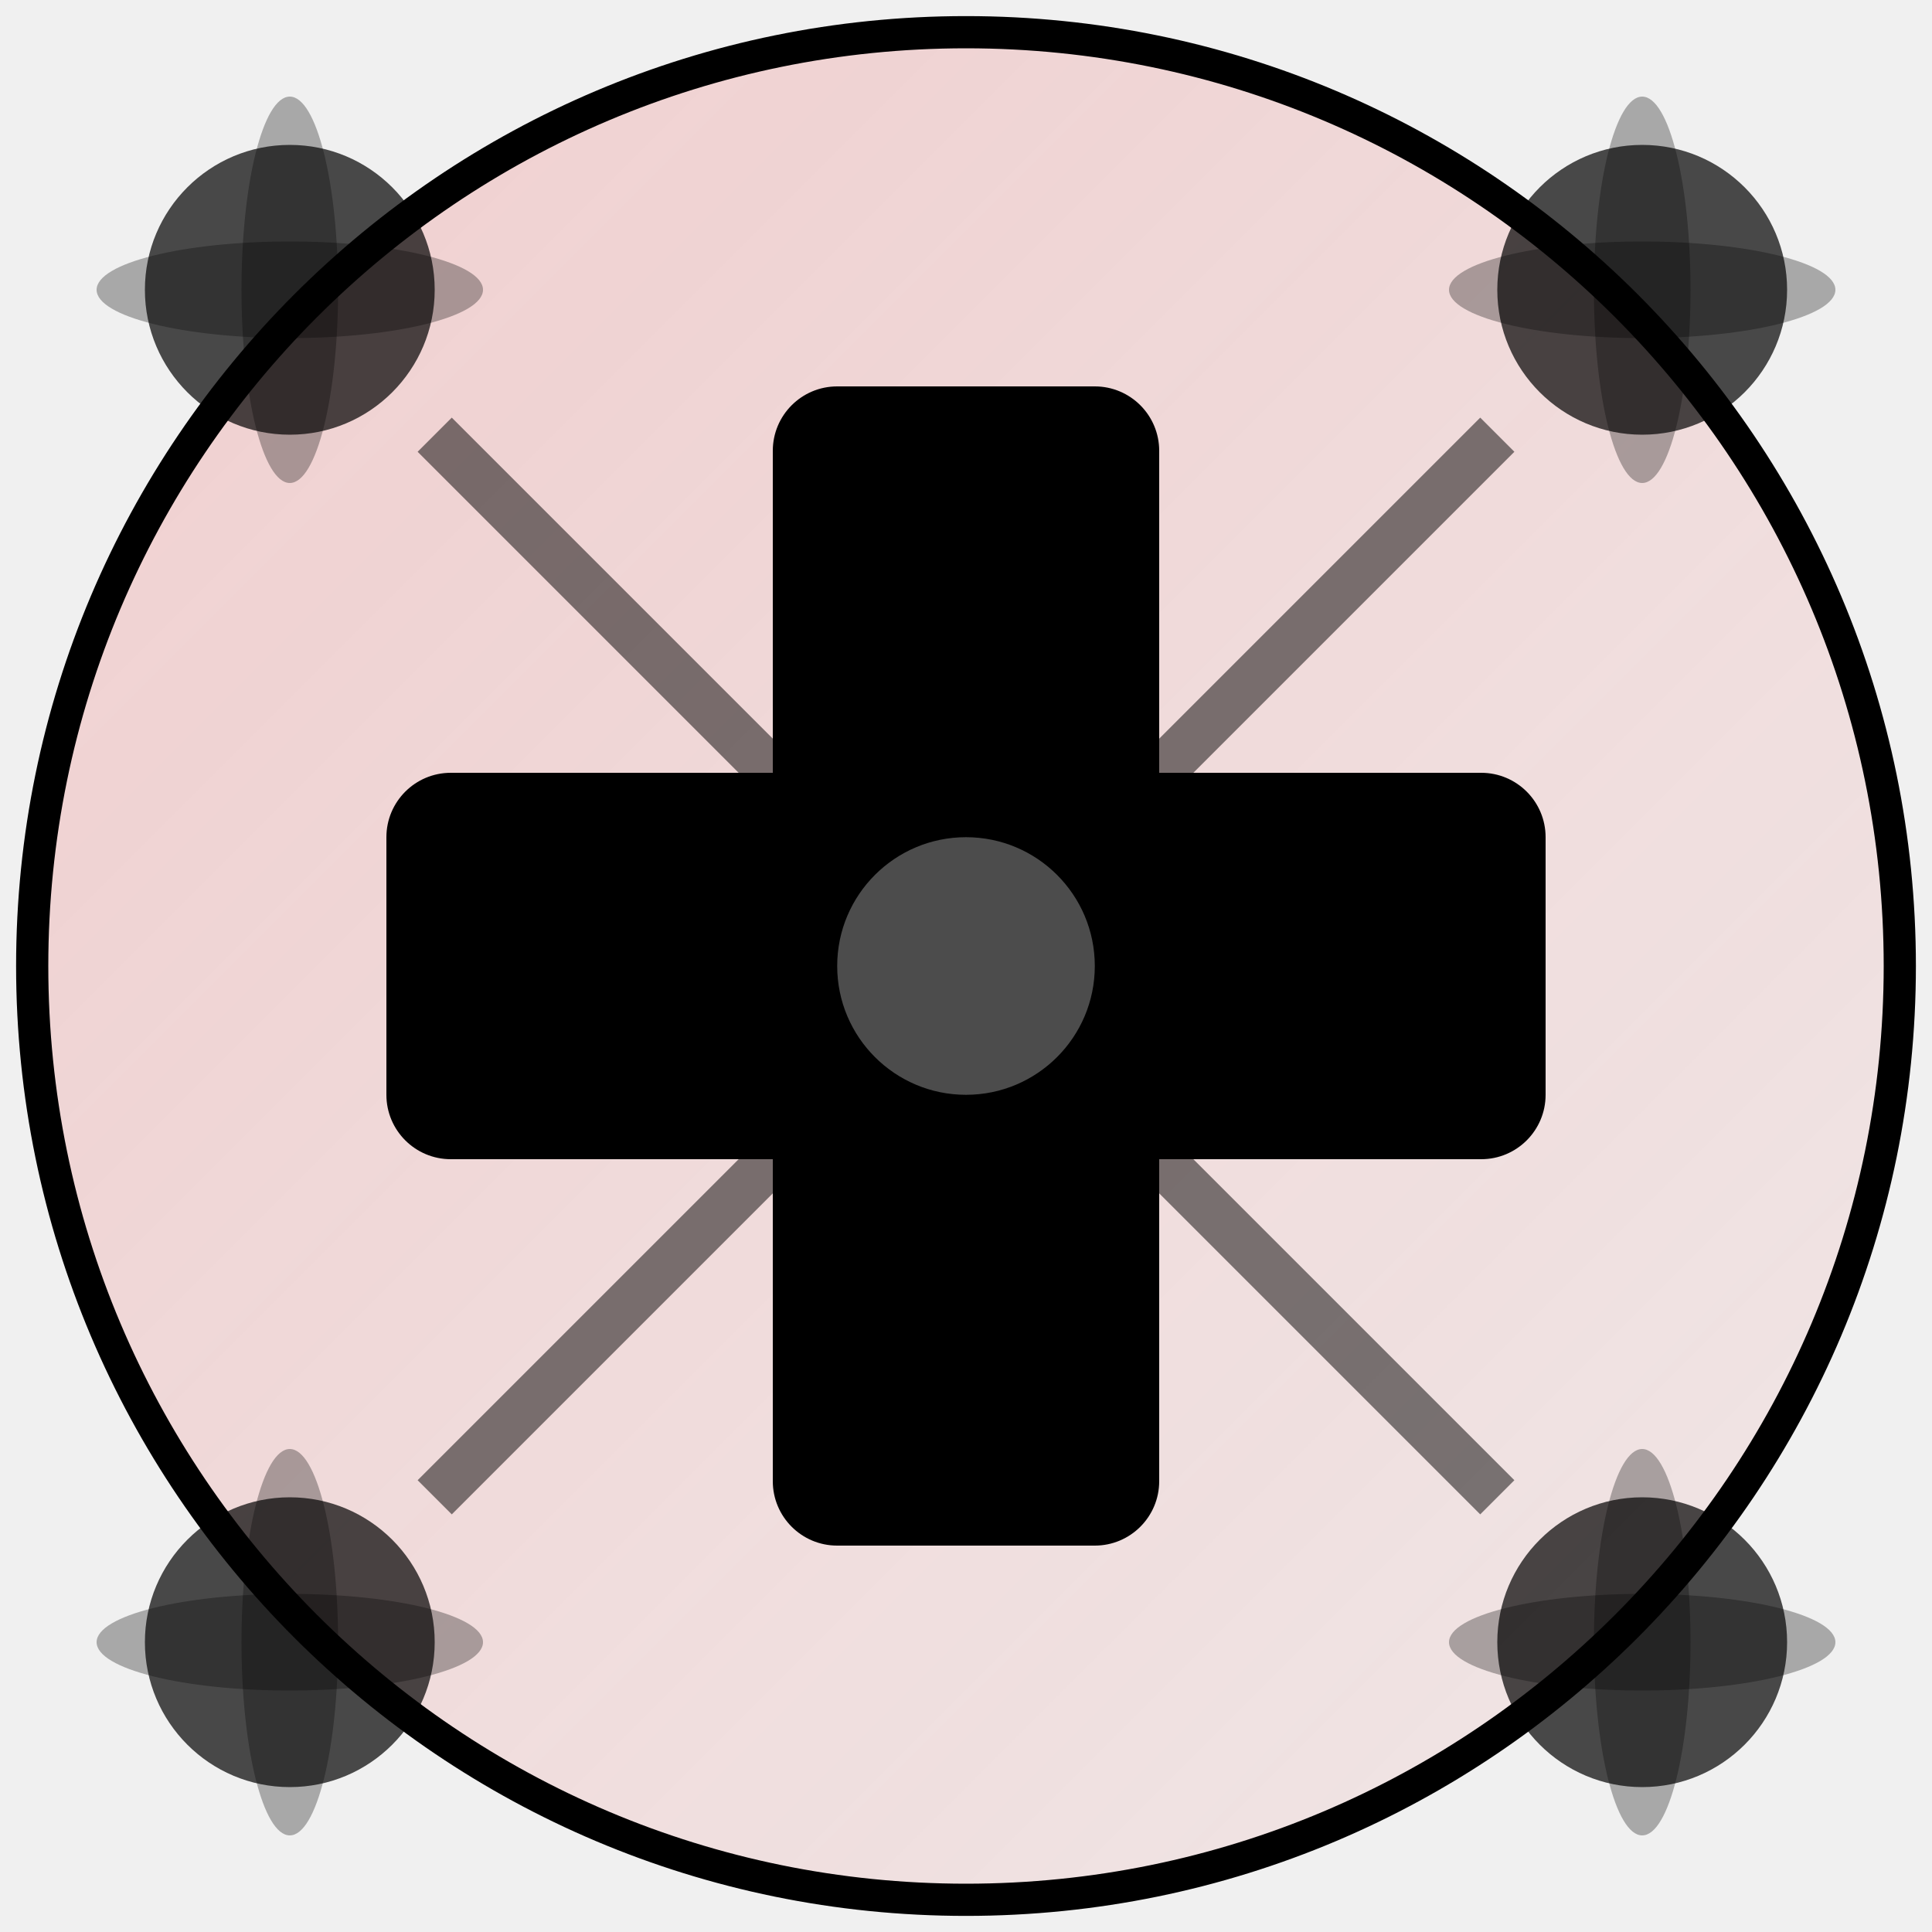
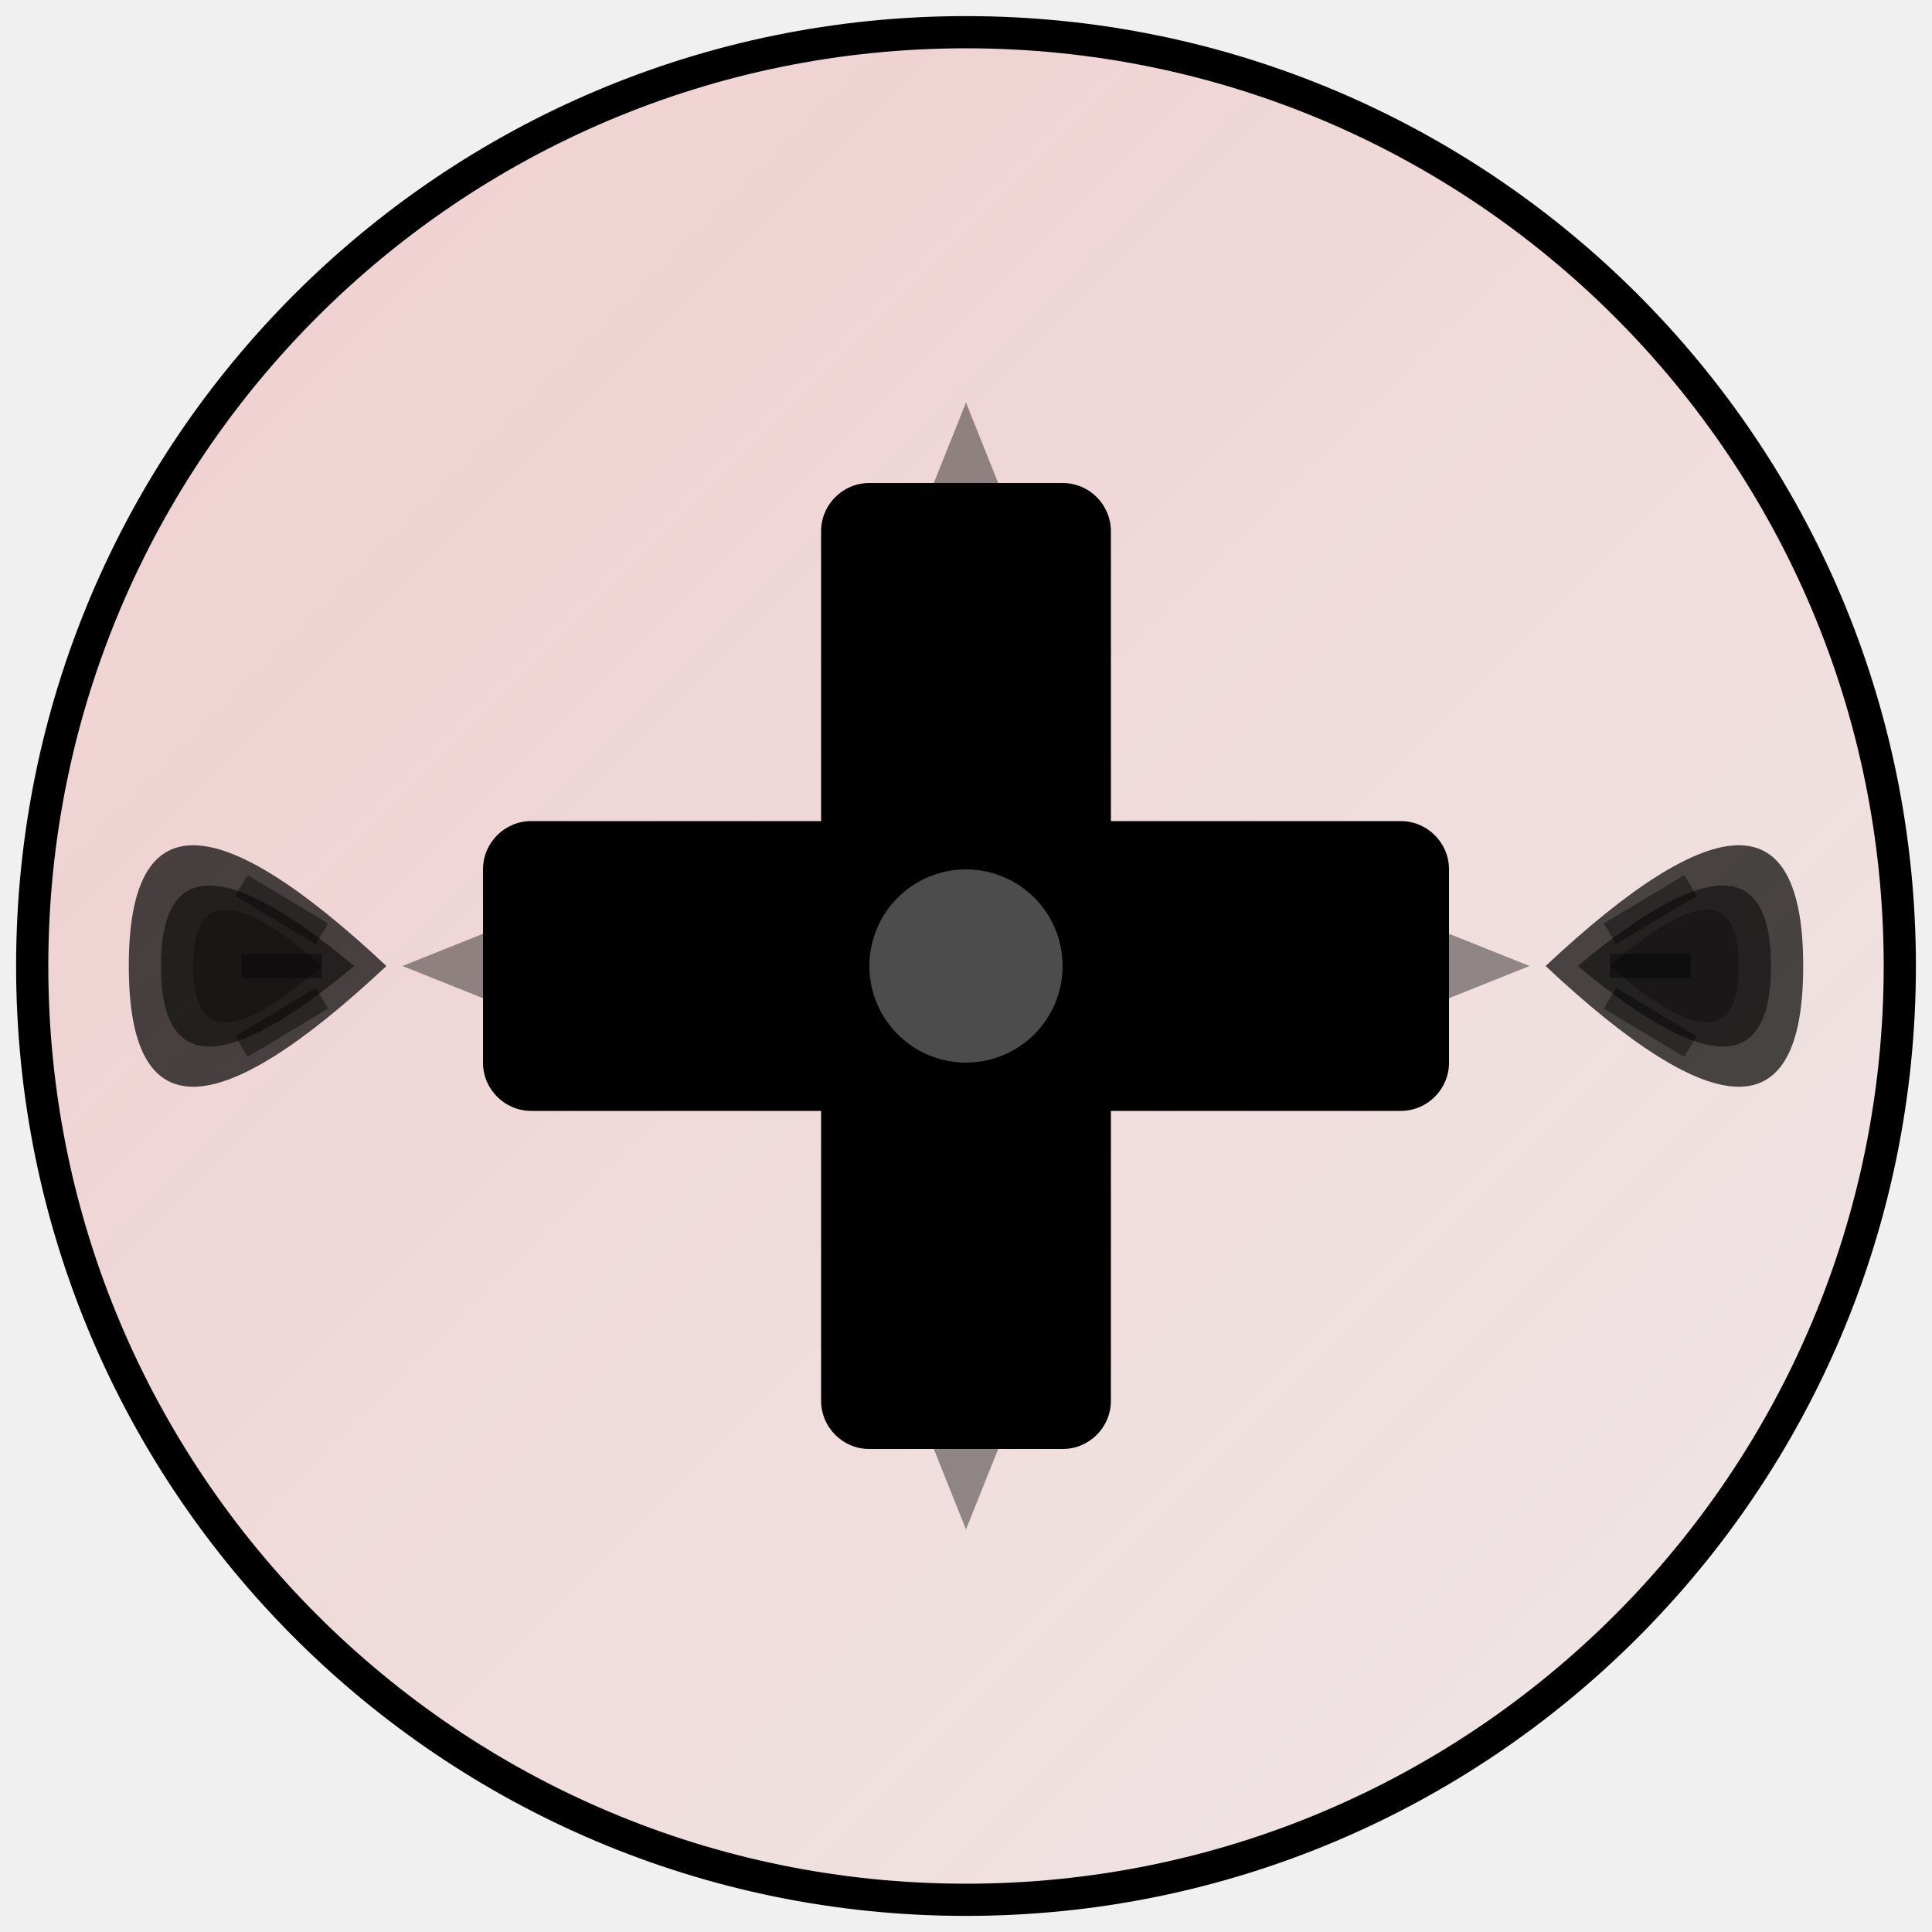
<svg xmlns="http://www.w3.org/2000/svg" width="120" height="120" viewBox="0 0 120 120" fill="none">
  <circle cx="60" cy="60" r="58" fill="url(#gradient)" stroke="currentColor" stroke-width="2" />
  <defs>
    <linearGradient id="gradient" x1="0%" y1="0%" x2="100%" y2="100%">
      <stop offset="0%" style="stop-color:rgb(239,68,68);stop-opacity:0.2" />
      <stop offset="100%" style="stop-color:rgb(239,68,68);stop-opacity:0.05" />
    </linearGradient>
  </defs>
-   <rect x="48" y="24" width="24" height="72" rx="4" fill="currentColor" />
-   <rect x="24" y="48" width="72" height="24" rx="4" fill="currentColor" />
-   <circle cx="18" cy="18" r="9" fill="currentColor" opacity="0.7" />
-   <circle cx="102" cy="18" r="9" fill="currentColor" opacity="0.7" />
-   <circle cx="18" cy="102" r="9" fill="currentColor" opacity="0.7" />
-   <circle cx="102" cy="102" r="9" fill="currentColor" opacity="0.7" />
-   <ellipse cx="18" cy="18" rx="12" ry="3" fill="currentColor" opacity="0.3" />
-   <ellipse cx="18" cy="18" rx="3" ry="12" fill="currentColor" opacity="0.3" />
-   <ellipse cx="102" cy="18" rx="12" ry="3" fill="currentColor" opacity="0.3" />
-   <ellipse cx="102" cy="18" rx="3" ry="12" fill="currentColor" opacity="0.3" />
-   <ellipse cx="18" cy="102" rx="12" ry="3" fill="currentColor" opacity="0.3" />
-   <ellipse cx="18" cy="102" rx="3" ry="12" fill="currentColor" opacity="0.3" />
-   <ellipse cx="102" cy="102" rx="12" ry="3" fill="currentColor" opacity="0.3" />
-   <ellipse cx="102" cy="102" rx="3" ry="12" fill="currentColor" opacity="0.3" />
-   <line x1="27" y1="27" x2="48" y2="48" stroke="currentColor" stroke-width="3" opacity="0.5" />
-   <line x1="93" y1="27" x2="72" y2="48" stroke="currentColor" stroke-width="3" opacity="0.5" />
-   <line x1="27" y1="93" x2="48" y2="72" stroke="currentColor" stroke-width="3" opacity="0.5" />
-   <line x1="93" y1="93" x2="72" y2="72" stroke="currentColor" stroke-width="3" opacity="0.5" />
-   <circle cx="60" cy="60" r="12" fill="currentColor" opacity="0.9" />
-   <circle cx="60" cy="60" r="8" fill="white" opacity="0.3" />
-   <path d="M 60 35 L 58 40 L 62 40 Z" fill="currentColor" opacity="0.4" />
-   <path d="M 60 85 L 58 80 L 62 80 Z" fill="currentColor" opacity="0.4" />
-   <path d="M 35 60 L 40 58 L 40 62 Z" fill="currentColor" opacity="0.4" />
-   <path d="M 85 60 L 80 58 L 80 62 Z" fill="currentColor" opacity="0.4" />
+   <rect x="51" y="30" width="18" height="60" rx="3" fill="currentColor" />
+   <rect x="30" y="51" width="60" height="18" rx="3" fill="currentColor" />
+   <path d="M 24 60 Q 8 45, 8 60 Q 8 75, 24 60 Z" fill="currentColor" opacity="0.7" />
+   <path d="M 22 60 Q 10 50, 10 60 Q 10 70, 22 60 Z" fill="currentColor" opacity="0.5" />
+   <path d="M 20 60 Q 12 53, 12 60 Q 12 67, 20 60 Z" fill="currentColor" opacity="0.3" />
+   <path d="M 96 60 Q 112 45, 112 60 Q 112 75, 96 60 Z" fill="currentColor" opacity="0.7" />
+   <path d="M 98 60 Q 110 50, 110 60 Q 110 70, 98 60 Z" fill="currentColor" opacity="0.5" />
+   <path d="M 100 60 Q 108 53, 108 60 Q 108 67, 100 60 Z" fill="currentColor" opacity="0.3" />
+   <line x1="15" y1="55" x2="20" y2="58" stroke="currentColor" stroke-width="1.5" opacity="0.4" />
+   <line x1="15" y1="60" x2="20" y2="60" stroke="currentColor" stroke-width="1.5" opacity="0.4" />
+   <line x1="15" y1="65" x2="20" y2="62" stroke="currentColor" stroke-width="1.5" opacity="0.4" />
+   <line x1="105" y1="55" x2="100" y2="58" stroke="currentColor" stroke-width="1.5" opacity="0.4" />
+   <line x1="105" y1="60" x2="100" y2="60" stroke="currentColor" stroke-width="1.5" opacity="0.4" />
+   <line x1="105" y1="65" x2="100" y2="62" stroke="currentColor" stroke-width="1.5" opacity="0.4" />
+   <circle cx="60" cy="60" r="10" fill="currentColor" opacity="0.9" />
+   <circle cx="60" cy="60" r="6" fill="white" opacity="0.3" />
+   <path d="M 60 25 L 58 30 L 62 30 Z" fill="currentColor" opacity="0.4" />
+   <path d="M 60 95 L 58 90 L 62 90 Z" fill="currentColor" opacity="0.4" />
+   <path d="M 25 60 L 30 58 L 30 62 Z" fill="currentColor" opacity="0.4" />
+   <path d="M 95 60 L 90 58 L 90 62 Z" fill="currentColor" opacity="0.4" />
</svg>
